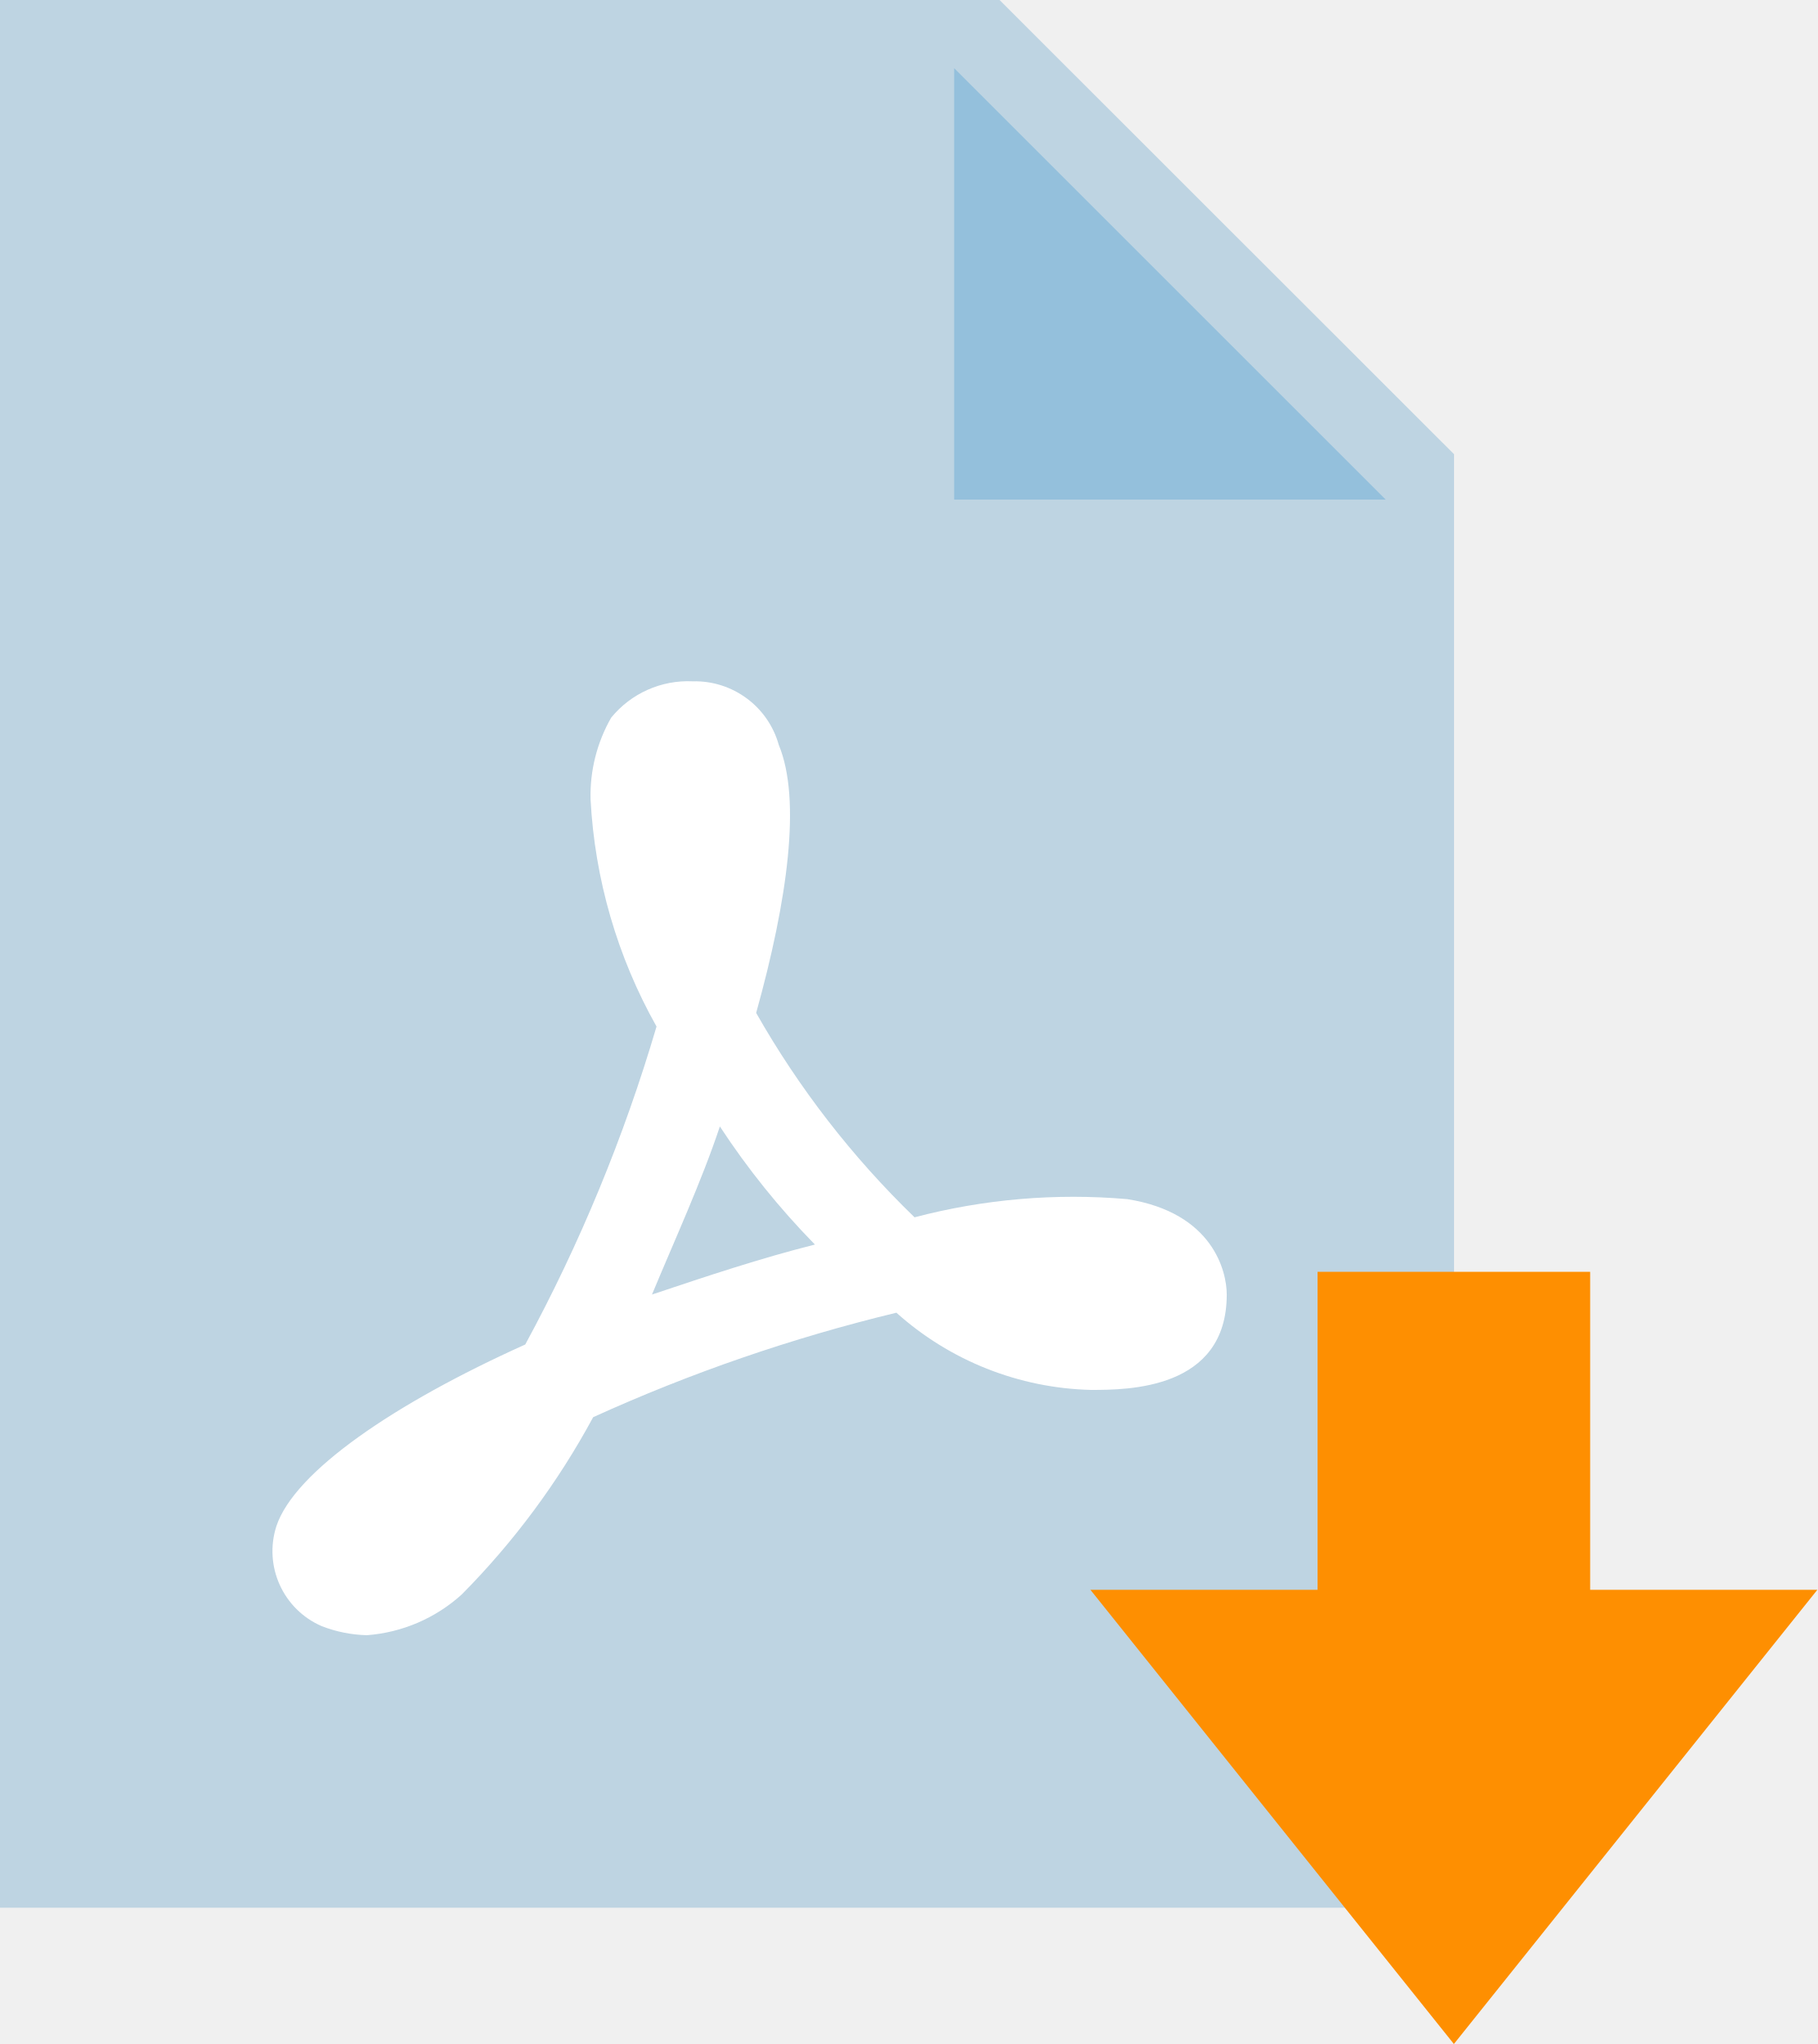
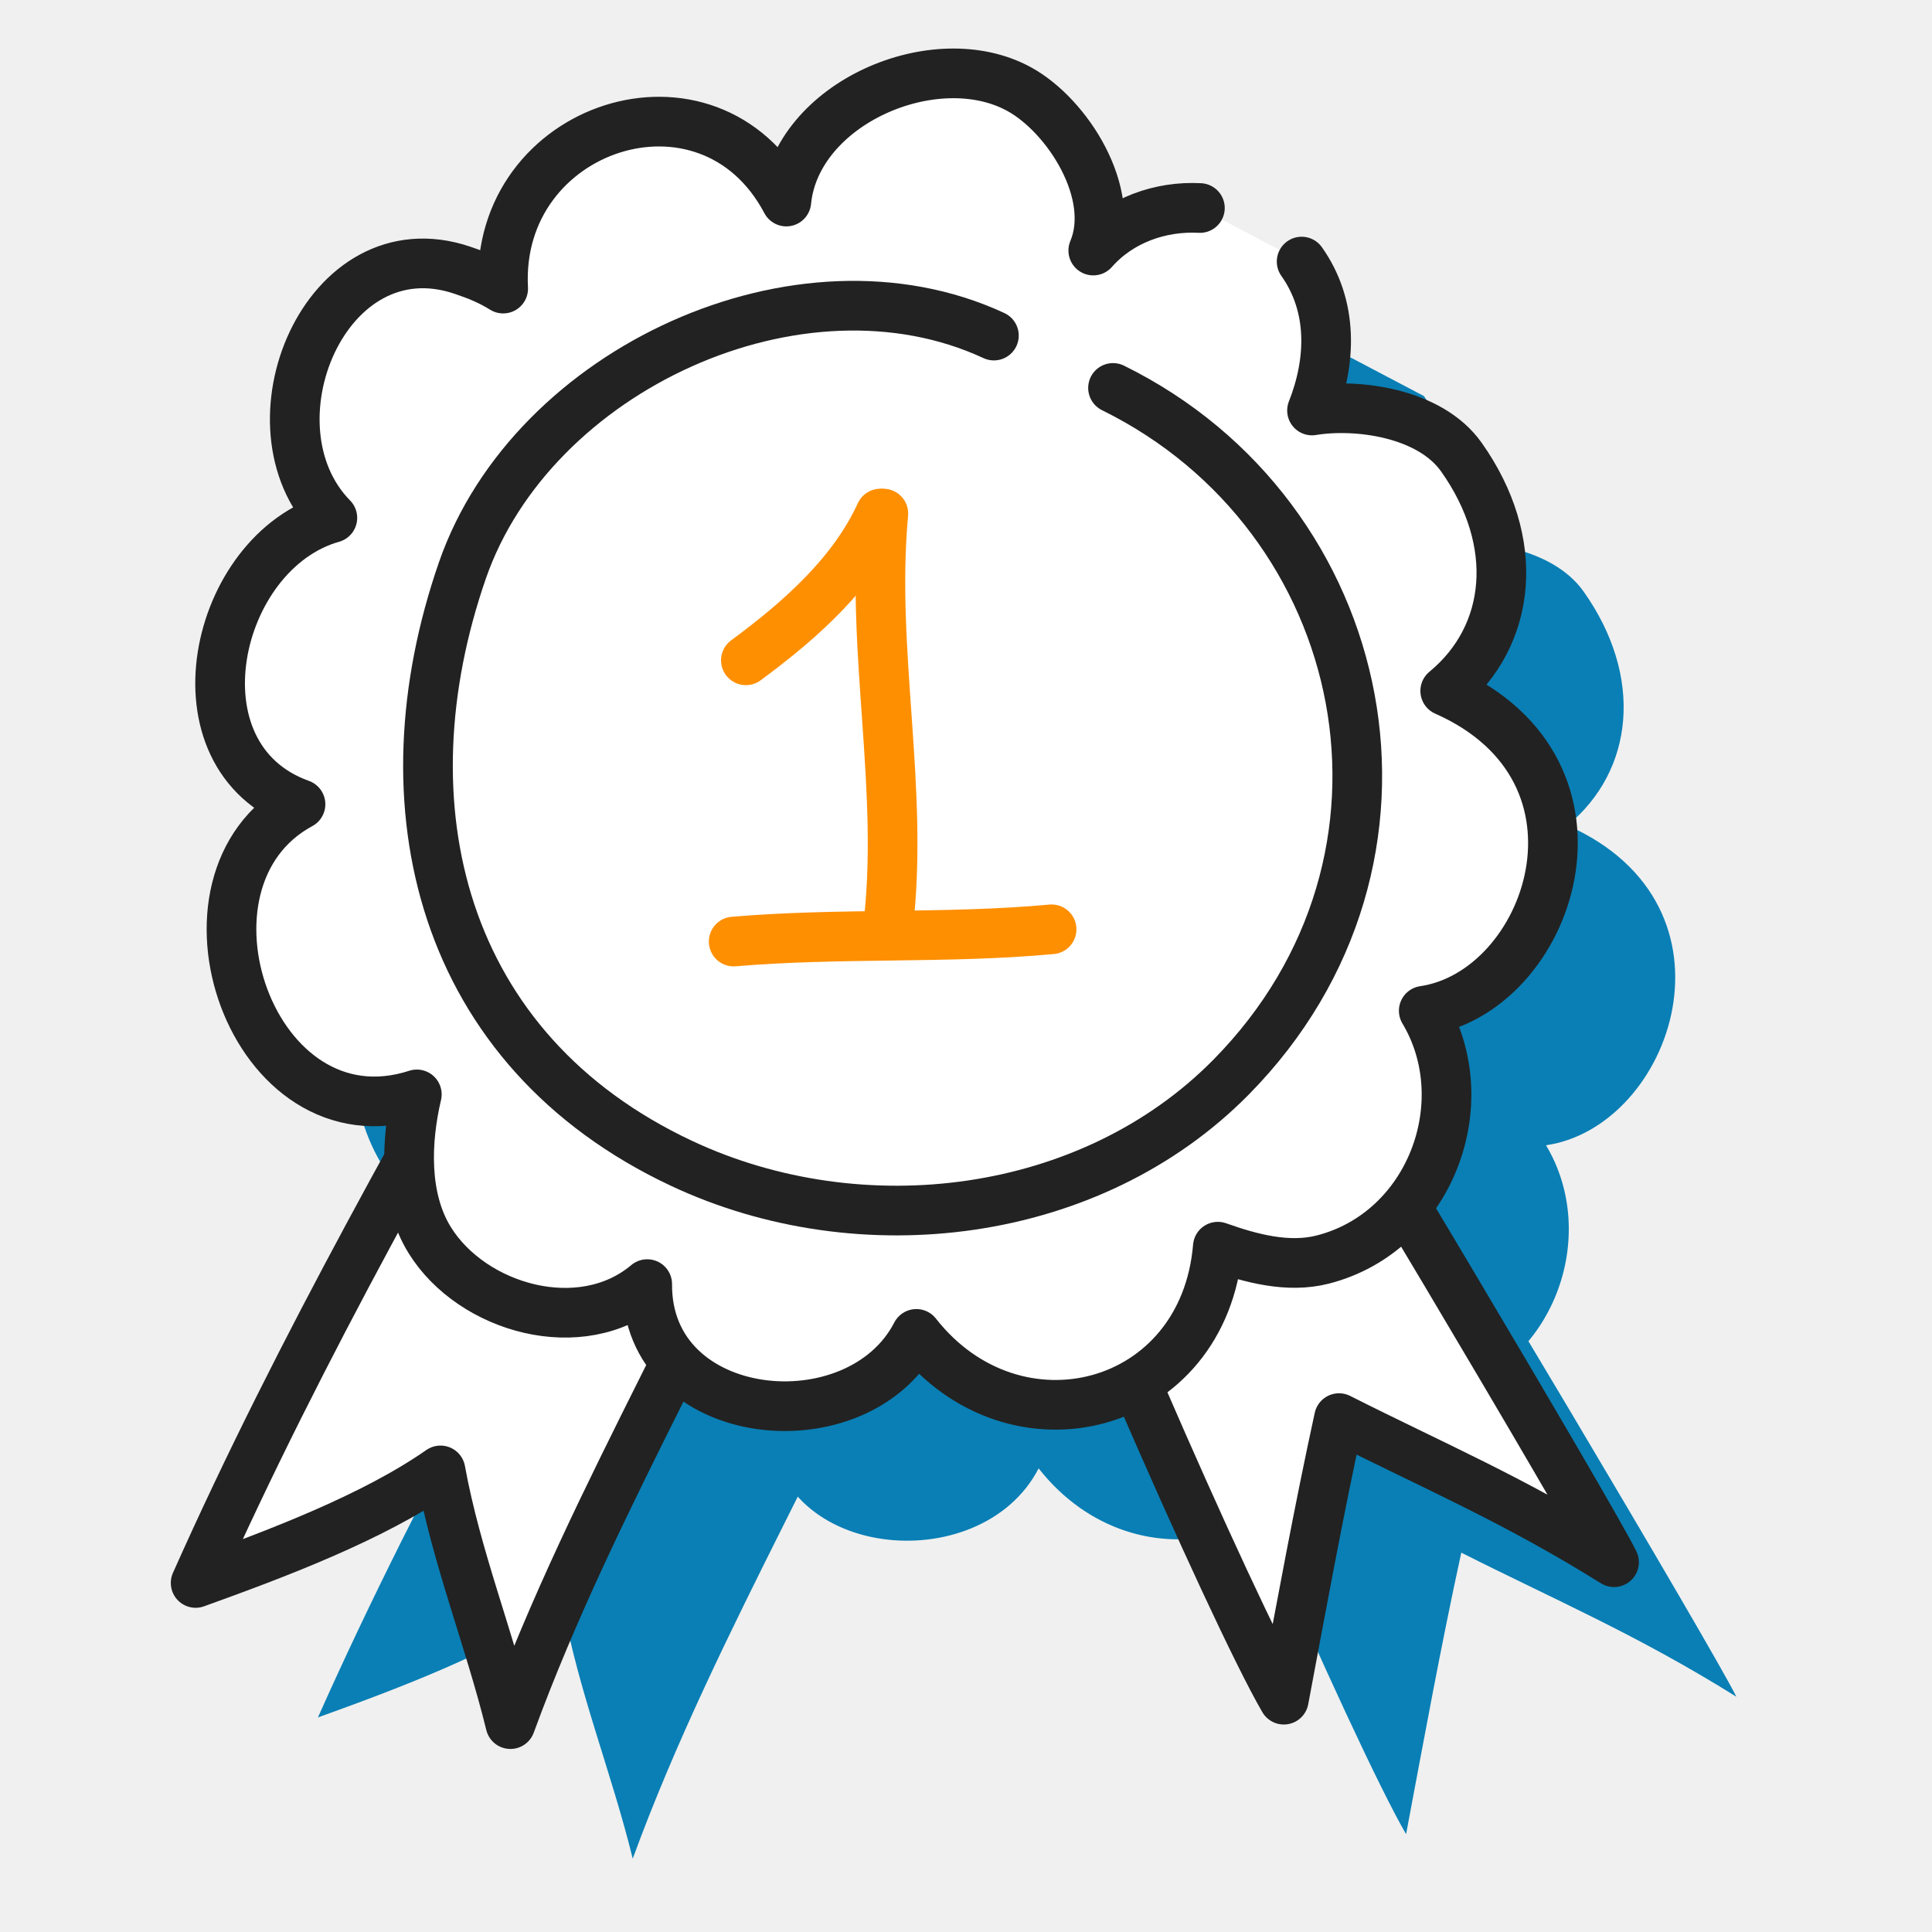
- <svg xmlns="http://www.w3.org/2000/svg" height="71.29" viewBox="0 0 63.369 71.29" width="63.369">
-   <g transform="translate(-8 -3)">
-     <path d="m58.7 69.537h-50.7v-66.537h34.853l15.847 15.842z" fill="#2980b9" opacity=".25" />
-     <path d="m44.05 19.55h-15.05v-15.05z" fill="#94c0dc" transform="translate(12.269 .876)" />
-     <path d="m17.287 51.269a4.657 4.657 0 0 1 -1.578-.317 2.849 2.849 0 0 1 -1.578-3.485c.631-1.9 4.1-4.277 8.678-6.337a57.149 57.149 0 0 0 4.577-11.09 18.1 18.1 0 0 1 -2.3-7.921 5.459 5.459 0 0 1 .719-2.852 3.46 3.46 0 0 1 2.844-1.267 3.034 3.034 0 0 1 3 2.218c.789 1.9.315 5.386-.789 9.347a31.673 31.673 0 0 0 5.523 7.129 21.765 21.765 0 0 1 7.417-.634c3 .475 3.469 2.535 3.469 3.327 0 3.327-3.471 3.327-4.734 3.327a10.546 10.546 0 0 1 -6.785-2.693 59.058 59.058 0 0 0 -10.573 3.644 27.011 27.011 0 0 1 -4.577 6.178 5.54 5.54 0 0 1 -3.313 1.426zm12.308-17.744c-.631 1.9-1.578 3.961-2.367 5.862 1.893-.634 3.788-1.267 5.681-1.743a27.071 27.071 0 0 1 -3.314-4.119z" fill="#fff" transform="translate(3.506 8.763)" />
-     <g fill="#fe8f01">
-       <path d="m57.348 38h-25.348l12.674 15.842z" transform="translate(14.021 20.448)" />
-       <path d="m37 31h9.505v19.011h-9.505z" transform="translate(16.942 16.358)" />
-     </g>
-   </g>
+ <svg xmlns="http://www.w3.org/2000/svg" fill="none" viewBox="0 0 72 72">
+   <path fill="#097FB5" fill-rule="evenodd" d="M34.857 44.519c-1.857-1.344-3.93-2.488-5.879-3.686-1.189-.731-2.324-1.952-3.585-2.554-4.752 8.443-9.61 16.89-13.545 25.725 2.944-1.06 6.592-2.425 9.126-4.194.588 3.236 1.828 6.282 2.606 9.456 3.17-8.667 8.22-16.567 11.509-25.186M50.934 40.101c-2.318 1.471-6.1 3.74-8.554 4.99 1.197 4.154 8.063 19.896 10.021 23.264.655-3.486 1.3-7.027 2.057-10.493 3.46 1.748 6.523 3.042 10.251 5.37-.827-1.692-11.242-19.228-13.775-23.13Z" clip-rule="evenodd" />
+   <path fill="#097FB5" fill-rule="evenodd" d="M49.274 12.765c-1.469-.077-2.968.443-3.974 1.585.892-2.117-.955-5.025-2.759-6.014-3.137-1.722-8.317.529-8.68 4.188-2.892-5.471-10.88-2.829-10.552 3.244-.49-.306-.966-.498-1.521-.685-5.11-1.727-8.201 5.811-4.845 9.228-4.422 1.251-6.12 8.904-1.187 10.673-5.238 2.831-1.813 12.808 4.335 10.813-.407 1.73-.493 3.861.48 5.431 1.578 2.547 5.646 3.715 8.106 1.64-.041 5.28 7.863 6.053 10.03 1.854 3.671 4.678 10.718 2.874 11.235-3.25 1.224.436 2.614.812 3.907.482 4.02-1.025 5.807-5.863 3.767-9.273 4.715-.69 7.575-8.919.8-11.92 2.49-2.05 2.843-5.552.601-8.715-1.183-1.67-3.925-2.009-5.565-1.736.725-1.834.794-3.883-.387-5.55" clip-rule="evenodd" />
+   <path fill="#fff" fill-rule="evenodd" d="M30.3 39.506c-1.858-1.344-3.93-2.488-5.88-3.686-1.189-.73-2.323-1.952-3.584-2.554-4.753 8.443-9.61 16.89-13.545 25.726 2.944-1.061 6.59-2.425 9.125-4.194.588 3.236 1.828 6.282 2.606 9.455 3.17-8.667 8.22-16.567 11.509-25.186" clip-rule="evenodd" />
+   <path stroke="#222" stroke-linecap="round" stroke-linejoin="round" stroke-miterlimit="1.5" stroke-width="1.851" d="M30.3 39.506c-1.858-1.344-3.93-2.488-5.88-3.686-1.189-.73-2.323-1.952-3.584-2.554-4.753 8.443-9.61 16.89-13.545 25.726 2.944-1.061 6.59-2.425 9.125-4.194.588 3.236 1.828 6.282 2.606 9.455 3.17-8.667 8.22-16.567 11.509-25.186" />
+   <path fill="#fff" fill-rule="evenodd" stroke="#222" stroke-linecap="round" stroke-linejoin="round" stroke-miterlimit="1.5" stroke-width="1.851" d="M46.377 35.089c-2.318 1.47-6.101 3.74-8.554 4.99 1.197 4.153 8.063 19.896 10.021 23.263.655-3.485 1.3-7.026 2.057-10.493 3.46 1.749 6.523 3.043 10.25 5.37-.826-1.692-11.241-19.228-13.774-23.13Z" clip-rule="evenodd" />
+   <path fill="#fff" fill-rule="evenodd" d="M44.717 7.752c-1.469-.077-2.968.444-3.974 1.585.892-2.117-.955-5.025-2.759-6.014-3.137-1.721-8.317.53-8.68 4.188-2.892-5.47-10.88-2.828-10.552 3.244-.49-.306-.966-.498-1.521-.685-5.11-1.727-8.201 5.812-4.845 9.229-4.422 1.25-6.12 8.904-1.187 10.673-5.238 2.83-1.813 12.808 4.335 10.813-.407 1.73-.493 3.86.48 5.43 1.578 2.548 5.646 3.715 8.106 1.64-.041 5.28 7.863 6.053 10.03 1.855 3.671 4.677 10.718 2.874 11.235-3.25 1.224.435 2.613.811 3.907.481 4.02-1.025 5.807-5.863 3.767-9.273 4.715-.69 7.575-8.919.8-11.92 2.49-2.05 2.843-5.552.601-8.715-1.183-1.67-3.925-2.008-5.565-1.735.725-1.835.794-3.884-.387-5.55" clip-rule="evenodd" />
+   <path stroke="#222" stroke-linecap="round" stroke-linejoin="round" stroke-miterlimit="1.5" stroke-width="1.851" d="M44.717 7.752c-1.469-.077-2.968.444-3.974 1.585.892-2.117-.955-5.025-2.759-6.014-3.137-1.721-8.317.53-8.68 4.188-2.892-5.47-10.88-2.828-10.552 3.244-.49-.306-.966-.498-1.521-.685-5.11-1.727-8.201 5.812-4.845 9.229-4.422 1.25-6.12 8.904-1.187 10.673-5.238 2.83-1.813 12.808 4.335 10.813-.407 1.73-.493 3.86.48 5.43 1.578 2.548 5.646 3.715 8.106 1.64-.041 5.28 7.863 6.053 10.03 1.855 3.671 4.677 10.718 2.874 11.235-3.25 1.224.435 2.613.811 3.907.481 4.02-1.025 5.807-5.863 3.767-9.273 4.715-.69 7.575-8.919.8-11.92 2.49-2.05 2.843-5.552.601-8.715-1.183-1.67-3.925-2.008-5.565-1.735.725-1.835.794-3.884-.387-5.55" />
+   <path stroke="#222" stroke-linecap="round" stroke-linejoin="round" stroke-miterlimit="1.5" stroke-width="1.851" d="M37.04 12.506c-7.228-3.357-17.205 1.258-19.804 8.742-3.04 8.76-.841 17.888 8.179 22.114 6.668 3.123 15.236 2.085 20.468-3.225 8.007-8.125 5.284-20.908-4.404-25.68" />
+   <path stroke="#FE8F01" stroke-linecap="round" stroke-linejoin="round" stroke-miterlimit="1.5" stroke-width="1.851" d="M27.797 24.608c2.11-1.553 4.016-3.29 5.013-5.469" />
+   <path fill="#fff" fill-rule="evenodd" d="M32.92 19.14c-.479 5.163.798 10.335.165 15.493l-.166-15.494Z" clip-rule="evenodd" />
+   <path stroke="#FE8F01" stroke-linecap="round" stroke-linejoin="round" stroke-miterlimit="1.5" stroke-width="1.851" d="M32.92 19.14c-.479 5.163.798 10.335.165 15.493" />
+   <path fill="#fff" fill-rule="evenodd" d="M27.342 35.089c3.923-.337 7.957-.096 11.848-.456l-11.848.456Z" clip-rule="evenodd" />
+   <path stroke="#FE8F01" stroke-linecap="round" stroke-linejoin="round" stroke-miterlimit="1.5" stroke-width="1.851" d="M27.342 35.089c3.923-.337 7.957-.096 11.848-.456" />
</svg>
